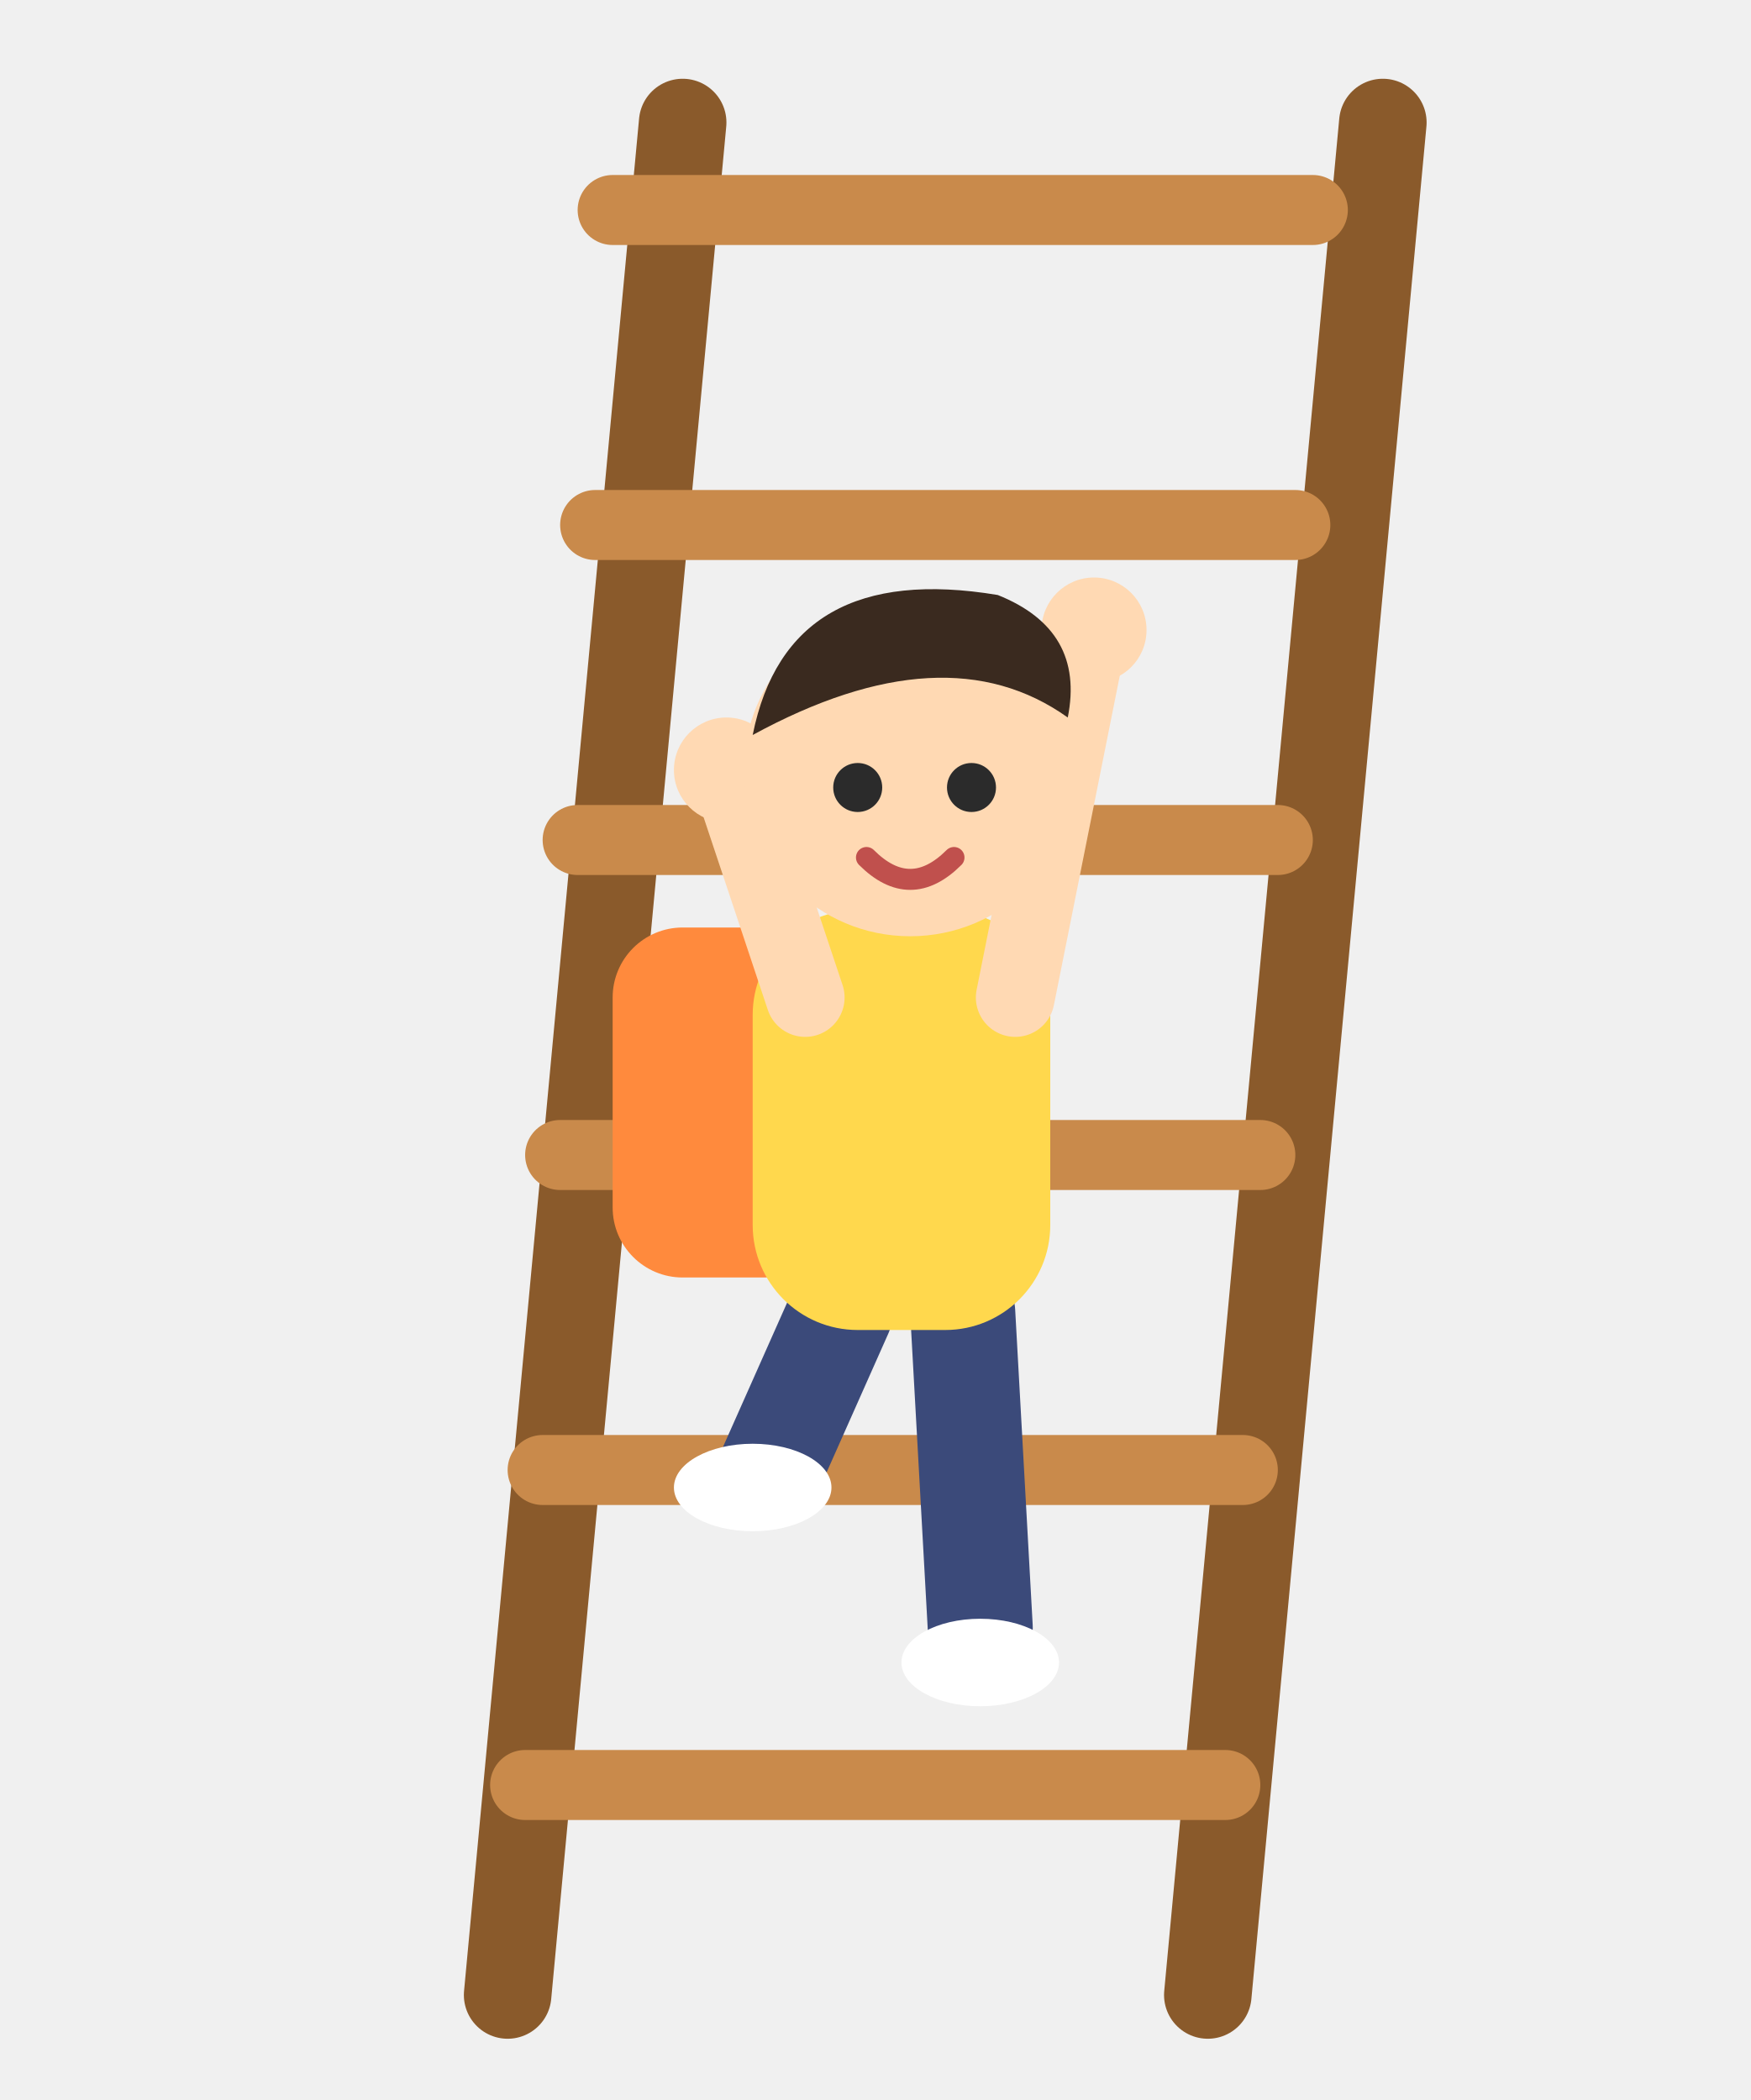
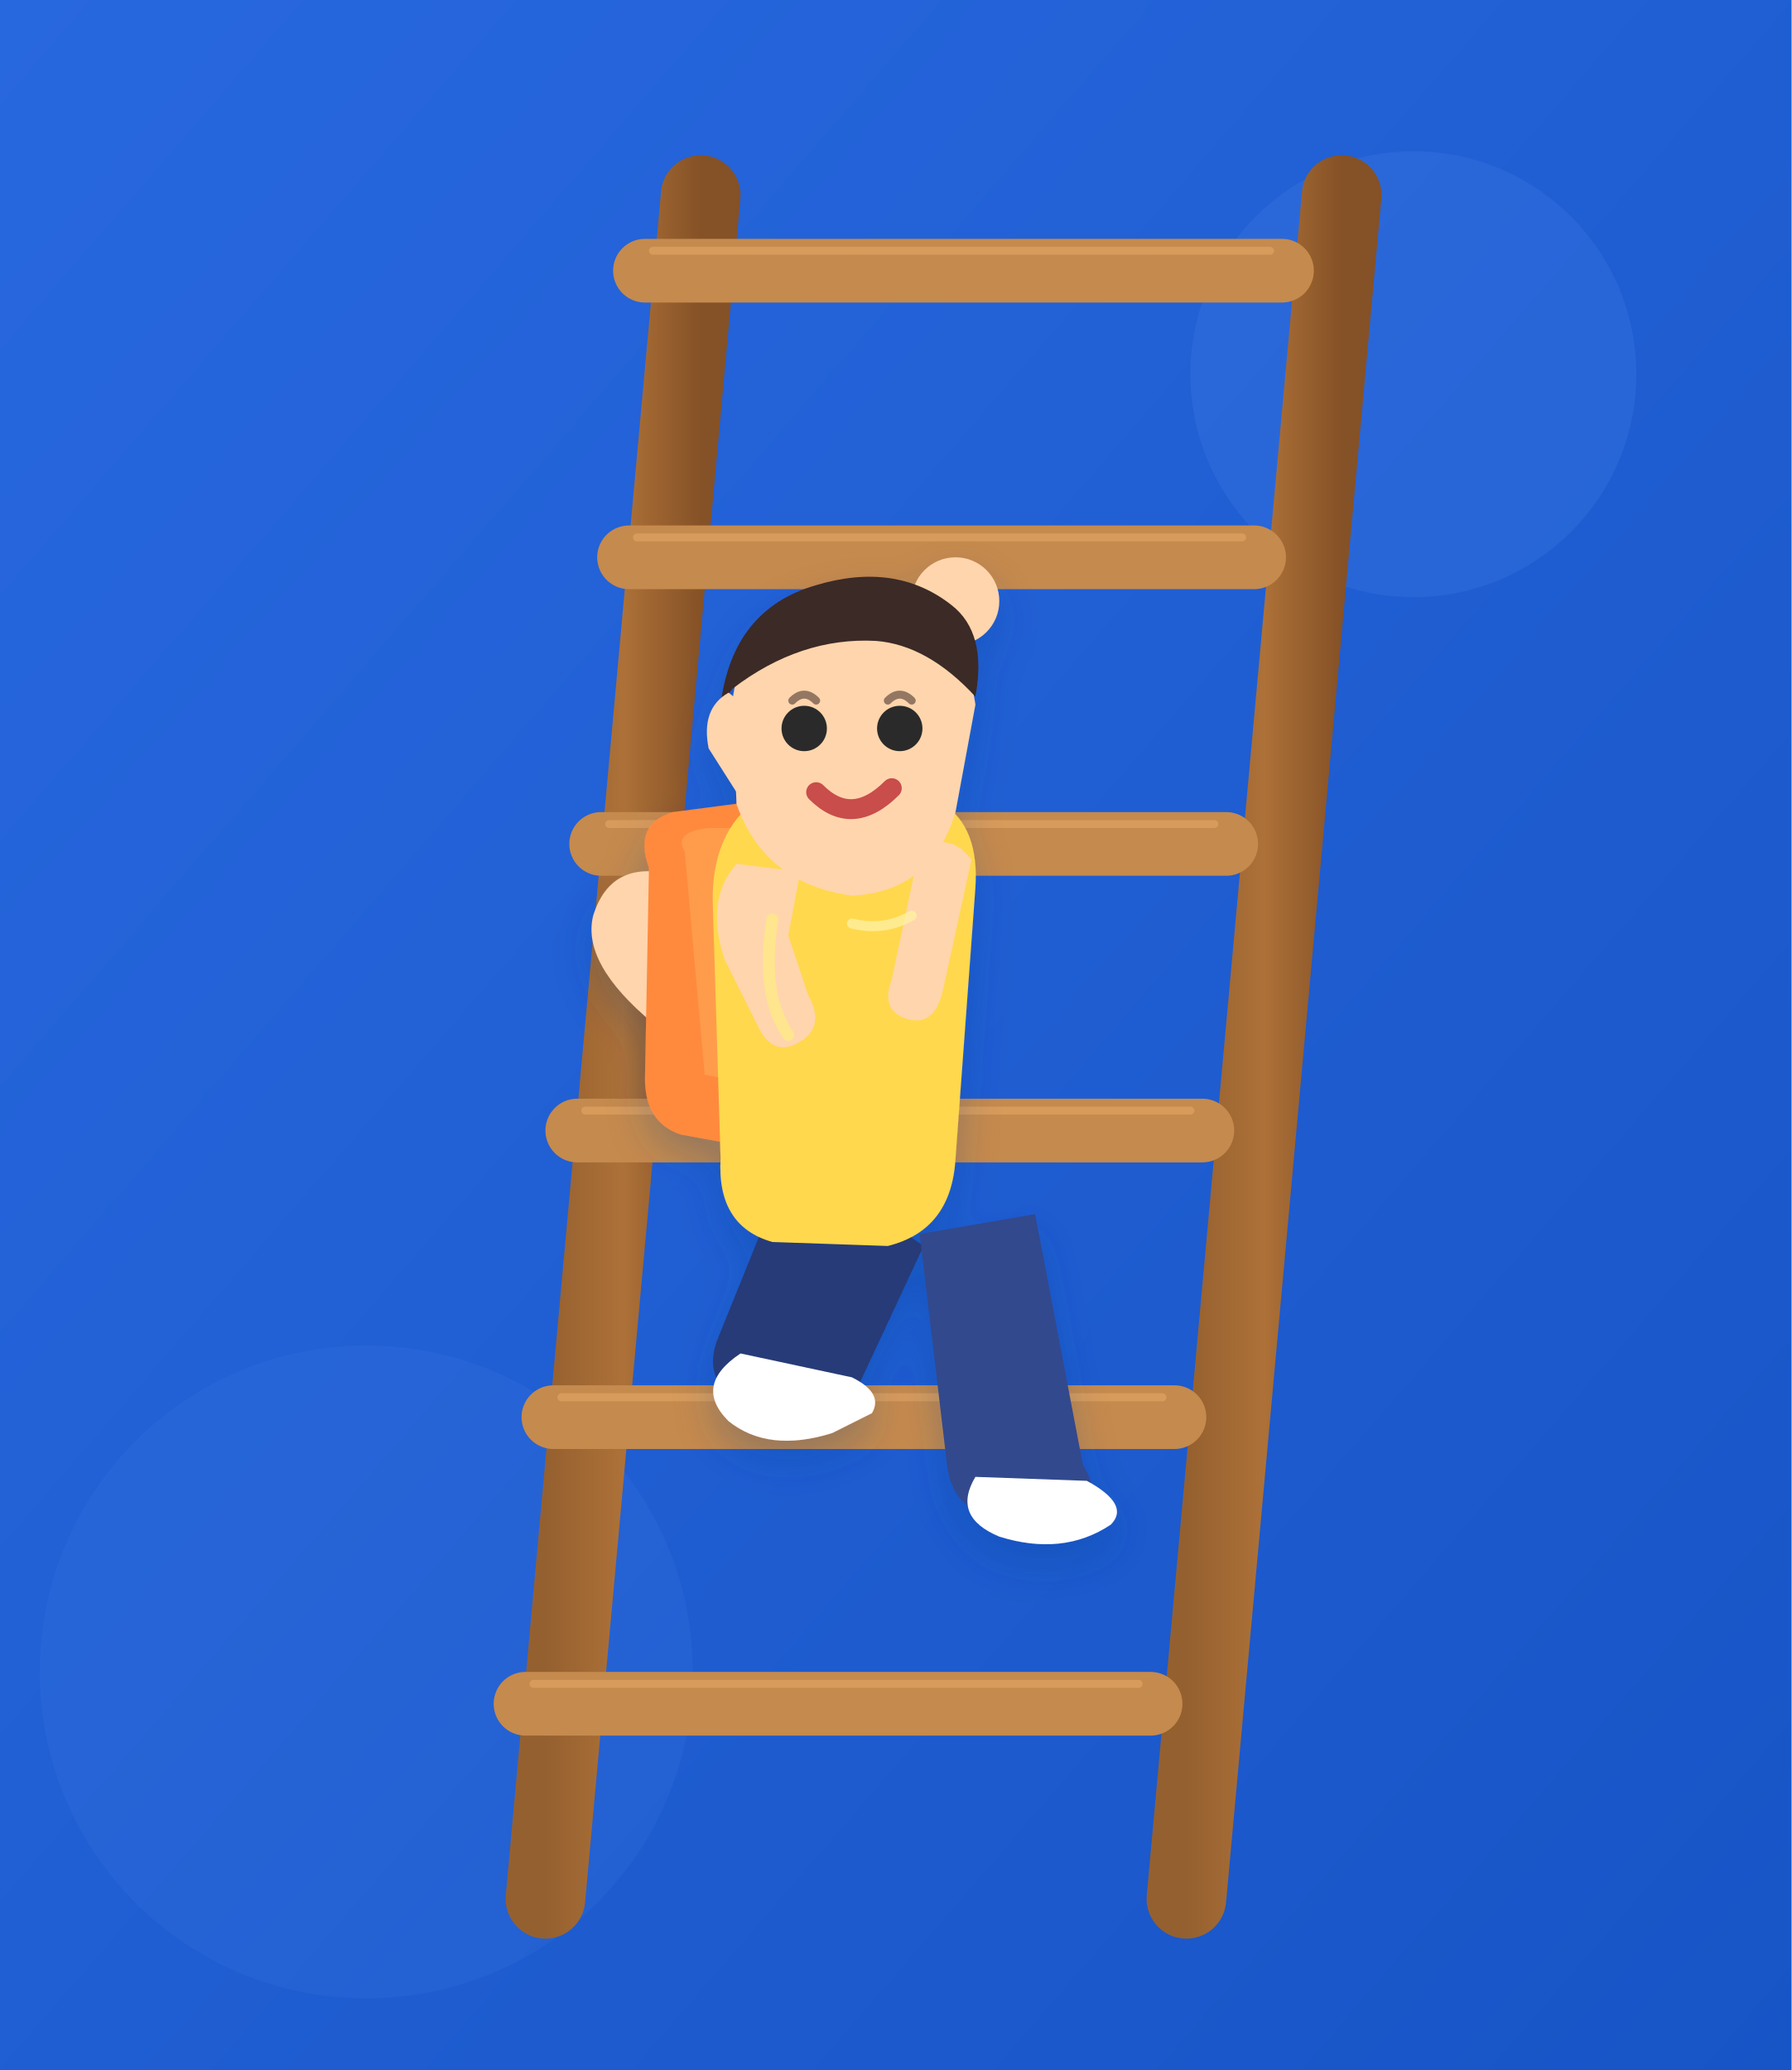
- <svg xmlns="http://www.w3.org/2000/svg" viewBox="0 0 200 240">
-   <g stroke="#8a5a2b" stroke-linecap="round">
-     <line x1="58" y1="228" x2="78" y2="14" stroke-width="10" />
-     <line x1="138" y1="228" x2="158" y2="14" stroke-width="10" />
+ <svg xmlns="http://www.w3.org/2000/svg" width="450" height="520" viewBox="0 0 450 520" role="img" aria-labelledby="title desc">
+   <defs>
+     <linearGradient id="bg" x1="0" y1="0" x2="1" y2="1">
+       <stop offset="0" stop-color="#2868df" />
+       <stop offset="1" stop-color="#1754c6" />
+     </linearGradient>
+     <linearGradient id="wood" x1="0" y1="0" x2="1" y2="0">
+       <stop offset="0" stop-color="#95602f" />
+       <stop offset=".5" stop-color="#ad7138" />
+       <stop offset="1" stop-color="#855126" />
+     </linearGradient>
+     <filter id="softShadow" x="-30%" y="-30%" width="160%" height="160%">
+       <feDropShadow dx="0" dy="5" stdDeviation="5" flood-color="#123e91" flood-opacity=".24" />
+     </filter>
+   </defs>
+   <rect width="450" height="520" rx="0" fill="url(#bg)" />
+   <circle cx="355" cy="94" r="56" fill="#4a82eb" opacity=".22" />
+   <circle cx="92" cy="420" r="82" fill="#4a82eb" opacity=".14" />
+   <g stroke="url(#wood)" stroke-width="20" stroke-linecap="round" fill="none">
+     <path d="M137 477 L176 49" />
+     <path d="M298 477 L337 49" />
  </g>
-   <g stroke="#c98a4b" stroke-width="8" stroke-linecap="round">
-     <line x1="60" y1="204" x2="140" y2="204" />
-     <line x1="62" y1="168" x2="142" y2="168" />
-     <line x1="64" y1="132" x2="144" y2="132" />
-     <line x1="66" y1="96" x2="146" y2="96" />
-     <line x1="68" y1="60" x2="148" y2="60" />
-     <line x1="70" y1="24" x2="150" y2="24" />
+   <g stroke="#c58a4d" stroke-width="16" stroke-linecap="round">
+     <path d="M162 68 H322" />
+     <path d="M158 140 H315" />
+     <path d="M151 212 H308" />
+     <path d="M145 284 H302" />
+     <path d="M139 356 H295" />
+     <path d="M132 428 H289" />
  </g>
-   <path d="M96 150 L88 168" stroke="#3b4a7a" stroke-width="12" stroke-linecap="round" />
-   <path d="M110 150 L112 186" stroke="#3b4a7a" stroke-width="12" stroke-linecap="round" />
-   <ellipse cx="86" cy="170" rx="9" ry="5" fill="#fff" />
-   <ellipse cx="112" cy="190" rx="9" ry="5" fill="#fff" />
-   <rect x="70" y="106" width="26" height="40" rx="8" fill="#ff8a3d" />
-   <rect x="86" y="104" width="34" height="48" rx="12" fill="#ffd84d" />
-   <path d="M92 114 L84 90" stroke="#ffd9b3" stroke-width="9" stroke-linecap="round" />
-   <path d="M116 114 L124 74" stroke="#ffd9b3" stroke-width="9" stroke-linecap="round" />
-   <circle cx="83" cy="88" r="6" fill="#ffd9b3" />
-   <circle cx="125" cy="72" r="6" fill="#ffd9b3" />
-   <circle cx="104" cy="88" r="19" fill="#ffd9b3" />
-   <path d="M86 84 q4 -20 28 -16 q10 4 8 14 q-14 -10 -36 2z" fill="#3a2a1f" />
-   <circle cx="98" cy="90" r="2.8" fill="#2b2b2b" />
-   <circle cx="111" cy="90" r="2.8" fill="#2b2b2b" />
-   <path d="M99 98 q5 5 10 0" stroke="#c0504d" stroke-width="2.4" fill="none" stroke-linecap="round" />
+   <g stroke="#e0a463" stroke-width="2" stroke-linecap="round" opacity=".65">
+     <path d="M164 63 H319" />
+     <path d="M160 135 H312" />
+     <path d="M153 207 H305" />
+     <path d="M147 279 H299" />
+     <path d="M141 351 H292" />
+     <path d="M134 423 H286" />
+   </g>
+   <g filter="url(#softShadow)">
+     <path d="M225 192 Q213 173 221 157 Q228 145 238 151 Q246 156 241 169 L237 198" fill="#ffd5ad" stroke="#f4bd8e" stroke-width="1.5" stroke-linejoin="round" />
+     <circle cx="240" cy="151" r="11" fill="#ffd5ad" />
+     <path d="M173 221 Q154 214 149 230 Q146 242 164 257 L185 265 L197 247 Z" fill="#ffd5ad" />
+     <path d="M199 290 L180 337 Q176 349 190 354 L211 358 L232 313 Z" fill="#263b78" />
+     <path d="M231 310 L238 369 Q240 381 254 382 L269 381 Q278 378 272 368 L260 305 Z" fill="#30488d" />
+     <path d="M186 340 Q174 348 183 357 Q193 365 209 360 L219 355 Q222 350 214 346 Z" fill="#ffffff" />
+     <path d="M245 371 Q239 381 251 386 Q267 391 279 383 Q284 378 273 372 Z" fill="#ffffff" />
+     <path d="M163 218 Q159 207 169 204 L192 201 Q205 205 206 221 L206 278 Q204 289 193 289 L171 285 Q162 282 162 271 Z" fill="#ff8a3d" />
+     <path d="M172 214 Q169 209 178 208 L191 208 Q198 211 198 222 L198 266 Q197 273 188 272 L177 270 Z" fill="#ff9d4e" opacity=".9" />
+     <path d="M190 201 Q201 190 220 194 L237 202 Q246 208 245 223 L240 291 Q239 309 223 313 L194 312 Q180 308 181 291 L179 226 Q179 209 190 201 Z" fill="#ffd84d" />
+     <path d="M185 217 Q177 226 182 241 L191 259 Q195 266 202 261 Q207 257 203 250 L198 235 L201 219 Z" fill="#ffd5ad" />
+     <path d="M231 213 Q239 209 244 216 L237 248 Q235 258 228 256 Q221 254 224 246 Z" fill="#ffd5ad" />
+     <path d="M184 176 Q187 151 214 149 Q241 150 245 177 L240 204 Q234 224 214 225 Q192 222 185 202 Z" fill="#ffd5ad" />
+     <path d="M181 177 Q184 153 205 147 Q225 141 239 152 Q248 159 245 175 Q233 162 220 161 Q201 160 184 173 Z" fill="#3b2a25" />
+     <path d="M183 174 Q176 178 178 188 L185 199 L190 194 L188 178 Z" fill="#ffd5ad" />
+     <circle cx="202" cy="183" r="5.7" fill="#2c2b2a" />
+     <circle cx="226" cy="183" r="5.7" fill="#2c2b2a" />
+     <path d="M205 199 Q214 208 224 198" fill="none" stroke="#c84d4b" stroke-width="5" stroke-linecap="round" />
+     <path d="M199 176 Q202 173 205 176" fill="none" stroke="#3b2a25" stroke-width="2" stroke-linecap="round" opacity=".55" />
+     <path d="M223 176 Q226 173 229 176" fill="none" stroke="#3b2a25" stroke-width="2" stroke-linecap="round" opacity=".55" />
+   </g>
+   <path d="M194 231 Q191 250 198 260" fill="none" stroke="#ffe887" stroke-width="3" stroke-linecap="round" opacity=".85" />
+   <path d="M214 232 Q222 234 229 230" fill="none" stroke="#fff0a0" stroke-width="2.5" stroke-linecap="round" opacity=".8" />
</svg>
